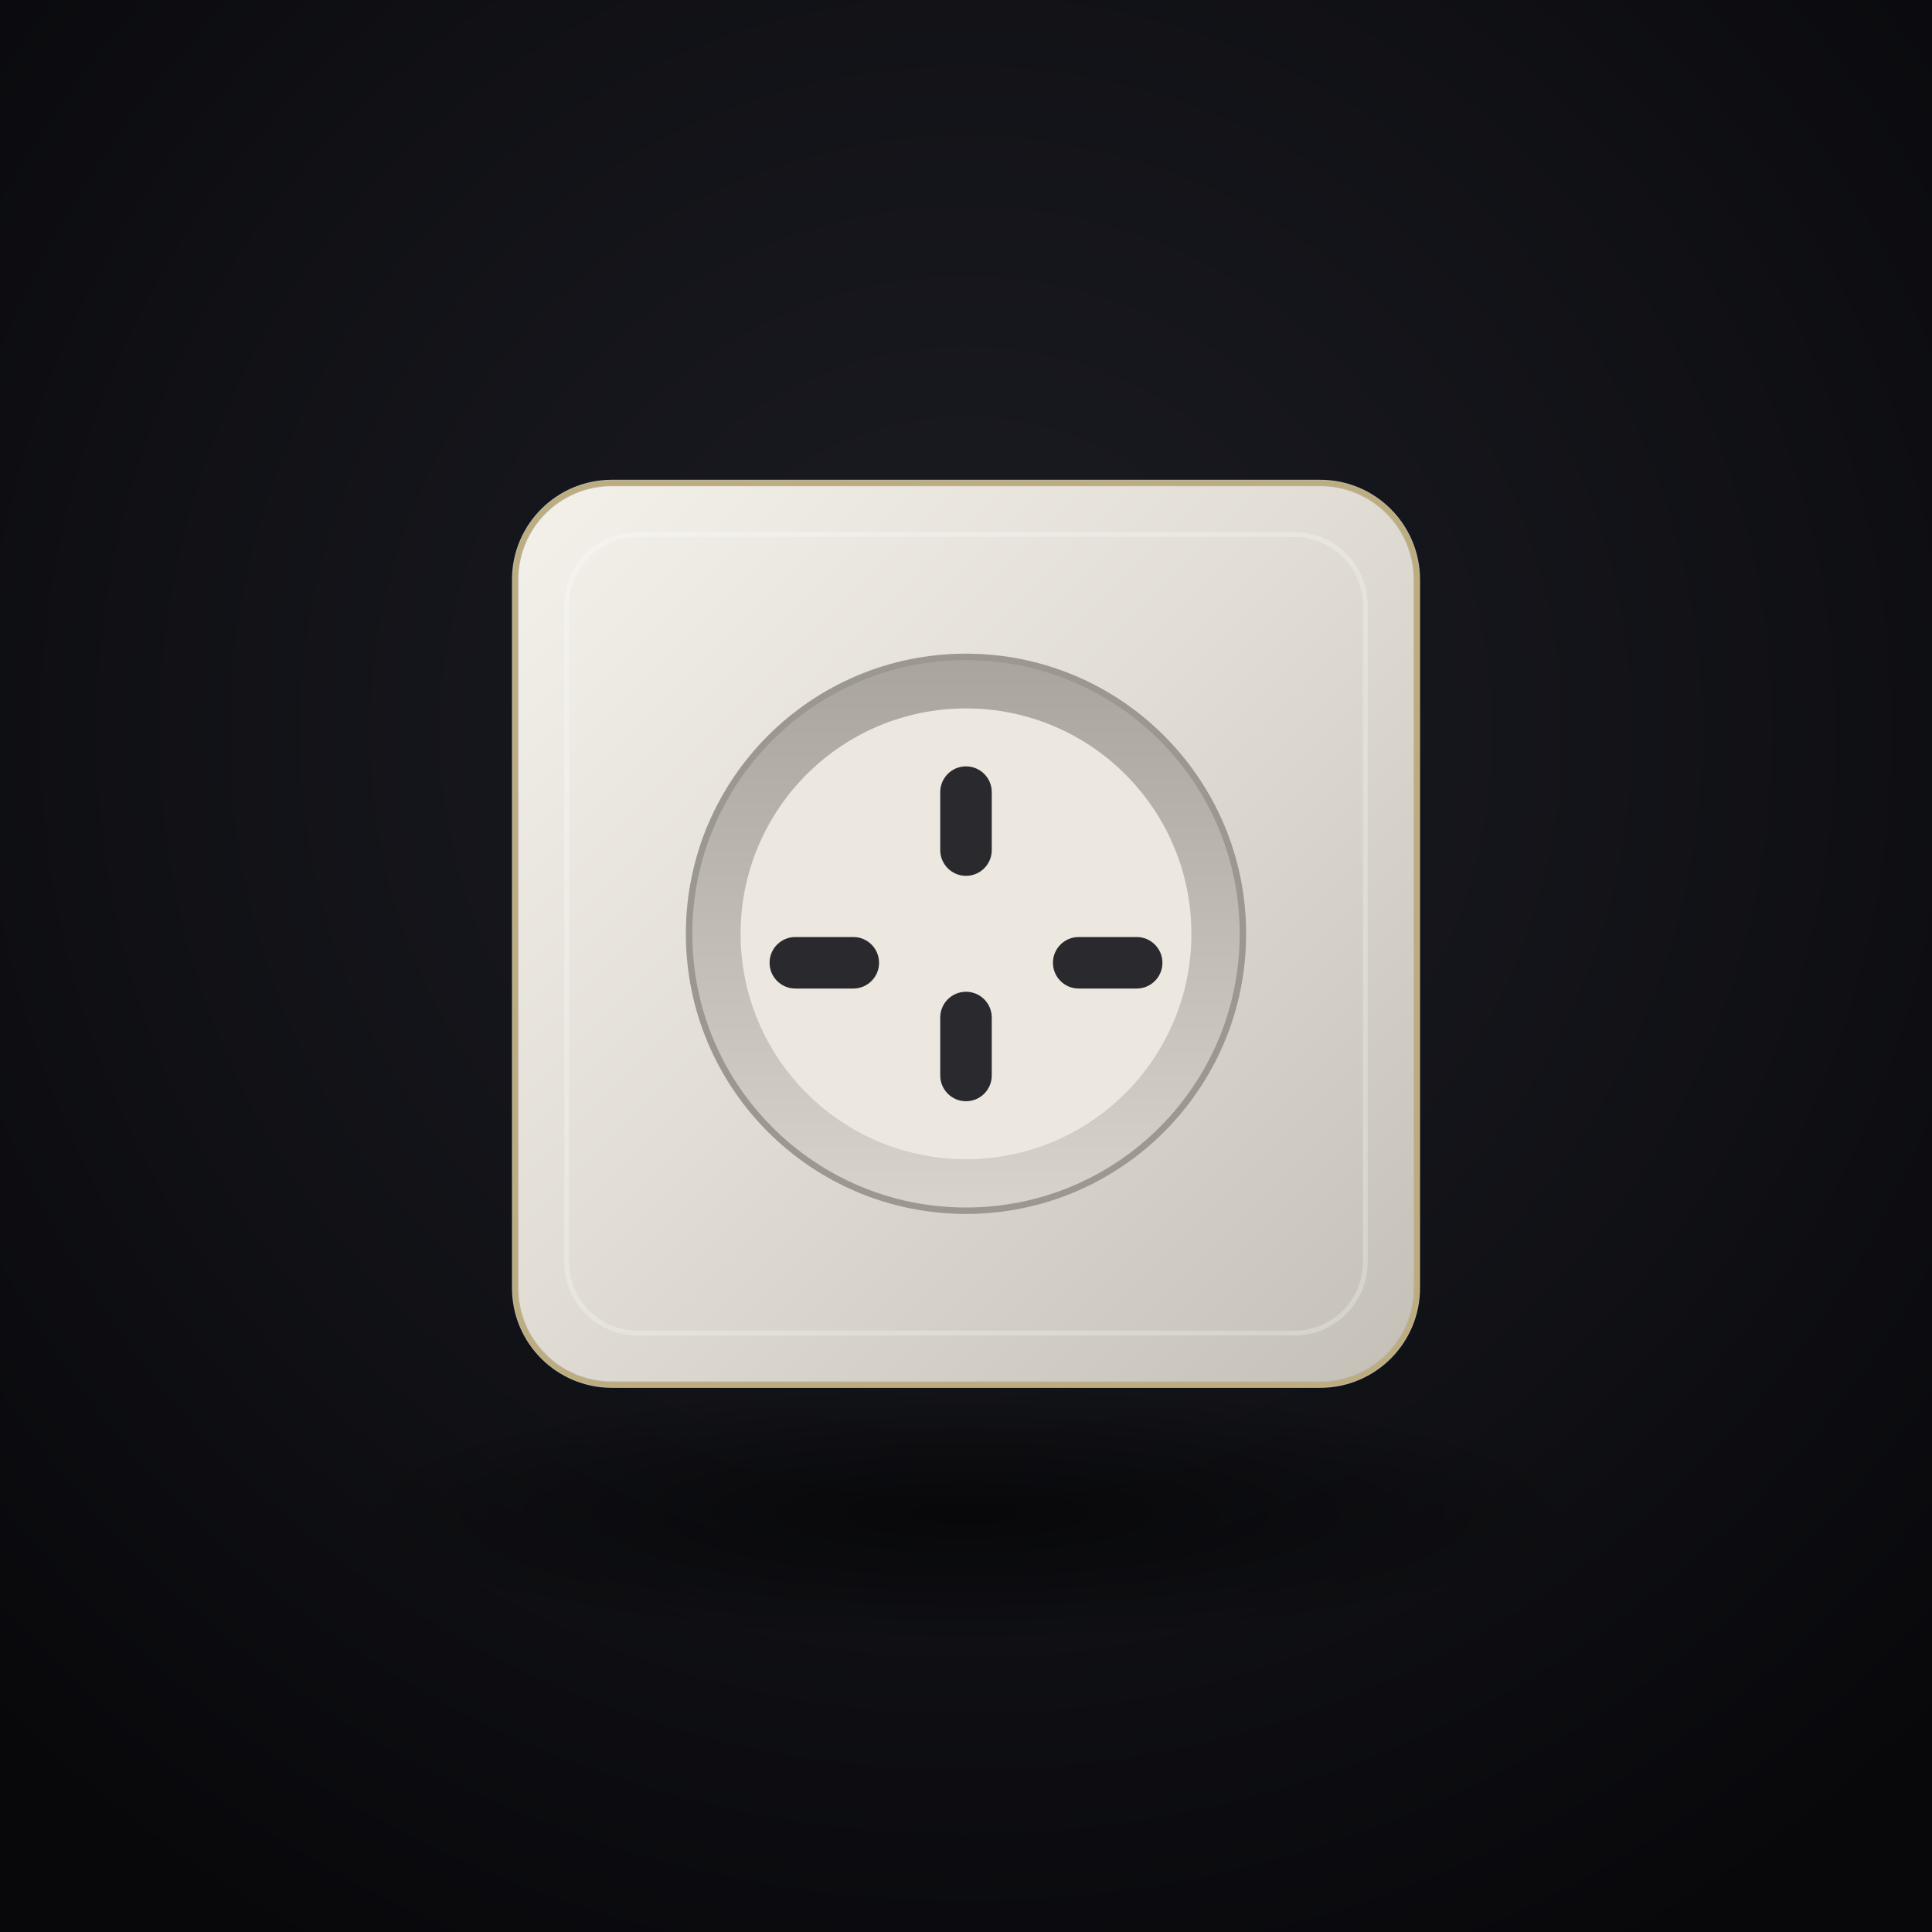
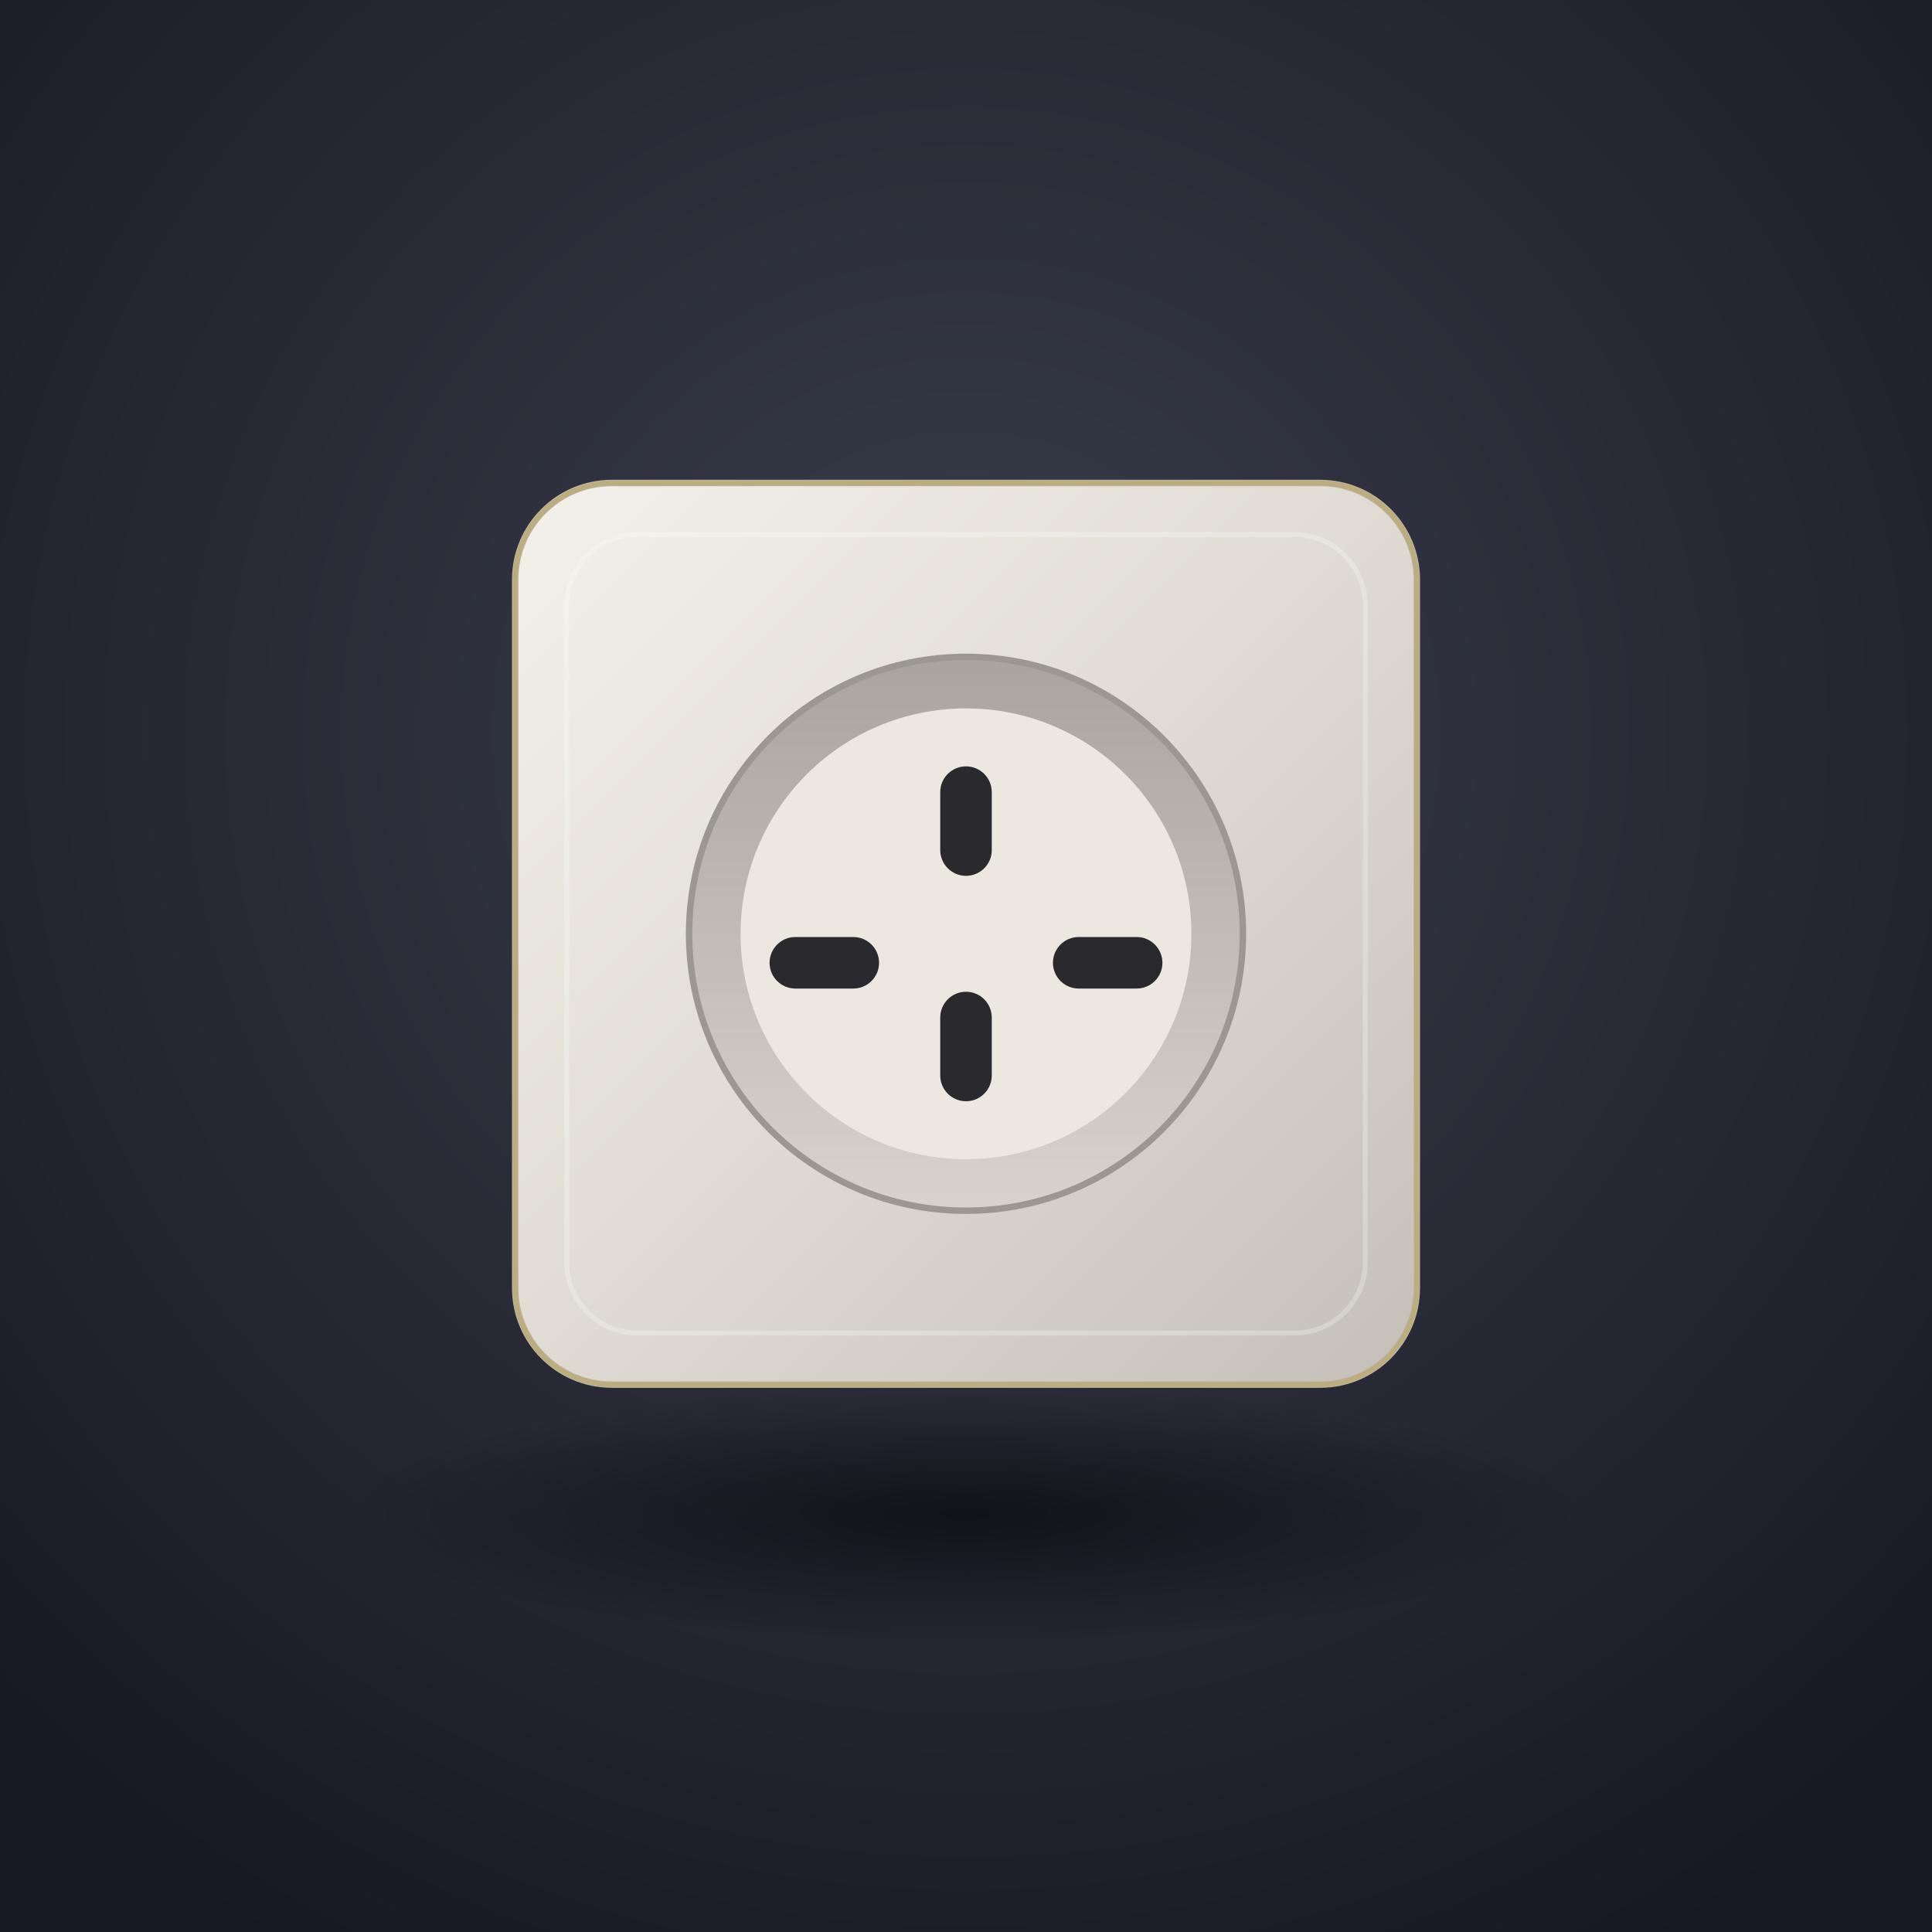
<svg xmlns="http://www.w3.org/2000/svg" viewBox="0 0 600 600" width="600" height="600">
  <defs>
    <radialGradient id="g-bg" cx="50%" cy="38%" r="72%">
-       <stop offset="0" stop-color="#1c1d24" />
-       <stop offset="1" stop-color="#08080b" />
+       <stop offset="0" stop-color="#3a3e4c" />
+       <stop offset="1" stop-color="#171921" />
    </radialGradient>
    <linearGradient id="g-satin" x1="0" y1="0" x2="1" y2="1">
      <stop offset="0" stop-color="#f4f1eb" />
      <stop offset="0.45" stop-color="#e2ded6" />
      <stop offset="1" stop-color="#c4c0b7" />
    </linearGradient>
    <linearGradient id="g-anthracite" x1="0" y1="0" x2="1" y2="1">
      <stop offset="0" stop-color="#3d3f47" />
      <stop offset="0.5" stop-color="#2b2d34" />
      <stop offset="1" stop-color="#1c1e23" />
    </linearGradient>
    <linearGradient id="g-recess" x1="0" y1="0" x2="0" y2="1">
      <stop offset="0" stop-color="#a9a59c" />
      <stop offset="1" stop-color="#d8d4cc" />
    </linearGradient>
    <radialGradient id="g-shadow" cx="50%" cy="50%" r="50%">
      <stop offset="0" stop-color="#000" stop-opacity="0.55" />
      <stop offset="1" stop-color="#000" stop-opacity="0" />
    </radialGradient>
  </defs>
  <rect width="600" height="600" fill="url(#g-bg)" />
  <ellipse cx="300" cy="470" rx="190" ry="40" fill="url(#g-shadow)" />
  <g>
    <rect x="160" y="150" width="280" height="280" rx="30" fill="url(#g-satin)" />
    <rect x="160" y="150" width="280" height="280" rx="30" fill="none" stroke="#b8b4ab" stroke-width="2" />
    <rect x="176" y="166" width="248" height="248" rx="22" fill="none" stroke="#fff" stroke-opacity="0.25" stroke-width="1.5" />
    <circle cx="300" cy="290" r="86" fill="url(#g-recess)" />
    <circle cx="300" cy="290" r="86" fill="none" stroke="#9c988f" stroke-width="2" />
    <circle cx="300" cy="290" r="70" fill="#ece8e0" />
    <rect x="292" y="238" width="16" height="34" rx="8" fill="#2a2a2e" />
    <rect x="292" y="308" width="16" height="34" rx="8" fill="#2a2a2e" />
    <rect x="248" y="282" width="16" height="34" rx="8" fill="#2a2a2e" transform="rotate(90 256 299)" />
    <rect x="336" y="282" width="16" height="34" rx="8" fill="#2a2a2e" transform="rotate(90 344 299)" />
  </g>
  <rect x="160" y="150" width="280" height="280" rx="30" fill="none" stroke="#c9a227" stroke-opacity="0.35" stroke-width="1.5" />
</svg>
